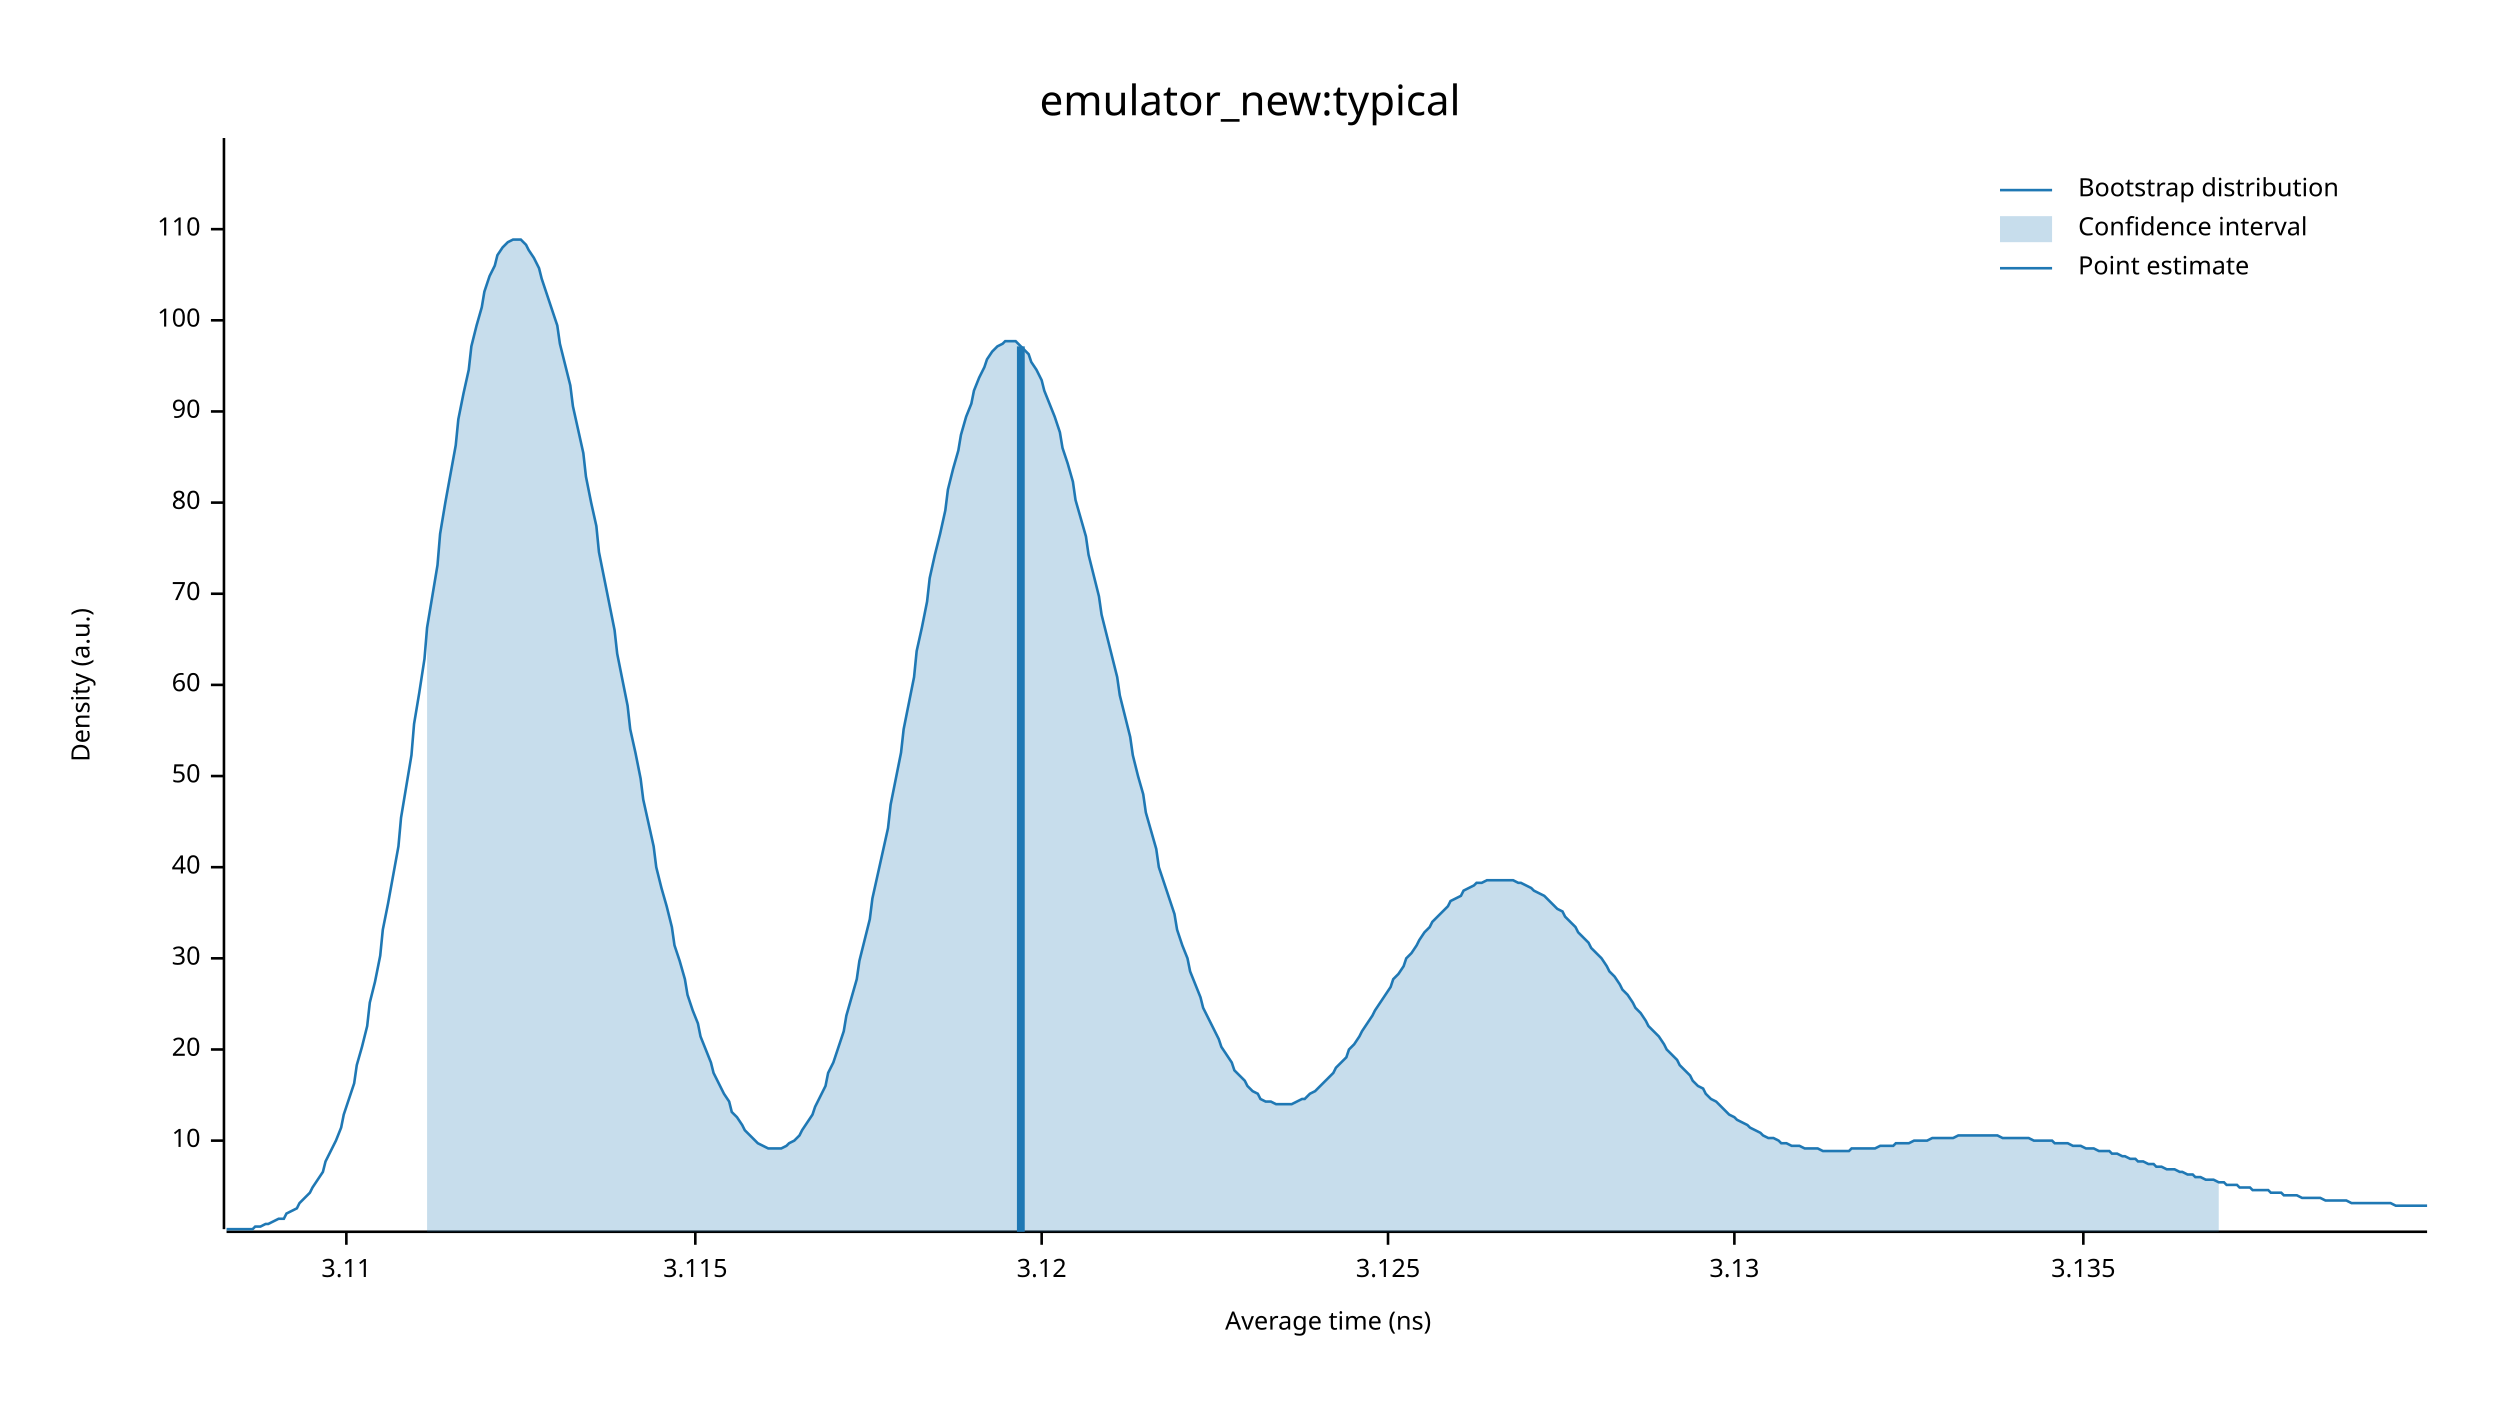
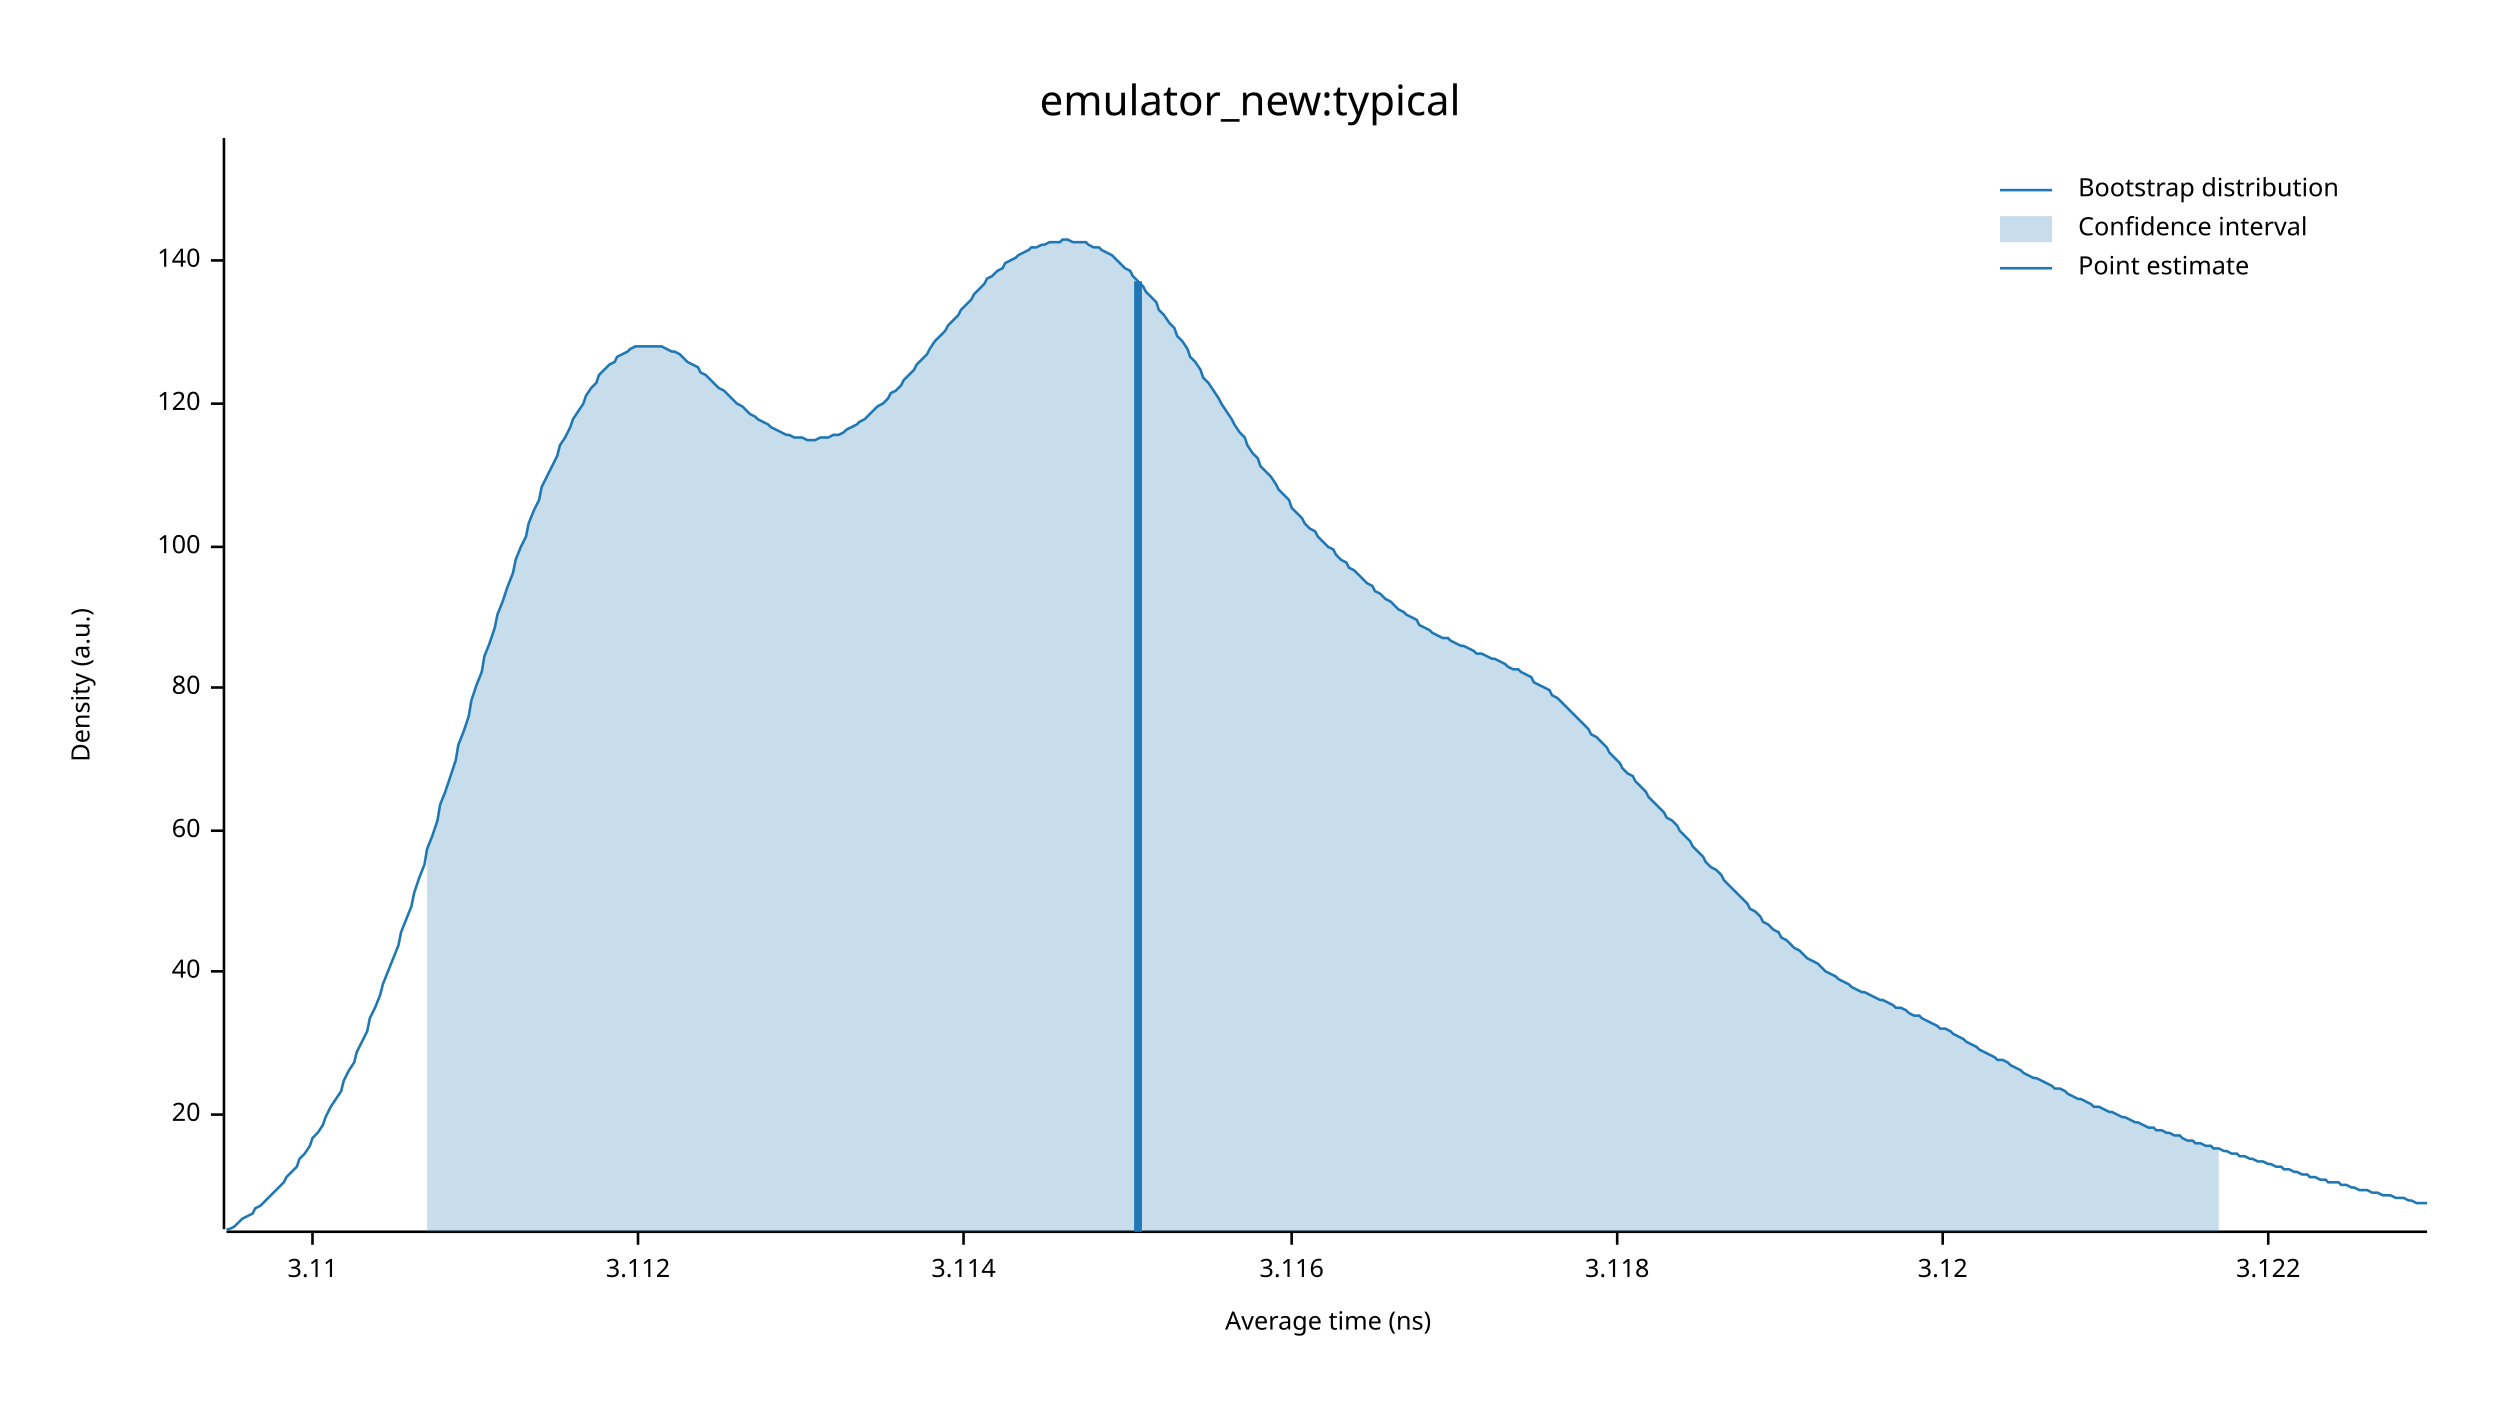
<svg xmlns="http://www.w3.org/2000/svg" width="960" height="540" viewBox="0 0 960 540">
  <text x="480" y="32" dy="0.76em" text-anchor="middle" font-family="sans-serif" font-size="16.129" opacity="1" fill="#000000">
emulator_new:typical
</text>
  <text x="27" y="263" dy="0.76em" text-anchor="middle" font-family="sans-serif" font-size="9.677" opacity="1" fill="#000000" transform="rotate(270, 27, 263)">
Density (a.u.)
</text>
  <text x="510" y="513" dy="-0.5ex" text-anchor="middle" font-family="sans-serif" font-size="9.677" opacity="1" fill="#000000">
Average time (ns)
</text>
  <polyline fill="none" opacity="1" stroke="#000000" stroke-width="1" points="86,53 86,472 " />
-   <text x="77" y="438" dy="0.5ex" text-anchor="end" font-family="sans-serif" font-size="9.677" opacity="1" fill="#000000">
- 10
- </text>
-   <polyline fill="none" opacity="1" stroke="#000000" stroke-width="1" points="81,438 86,438 " />
-   <text x="77" y="403" dy="0.5ex" text-anchor="end" font-family="sans-serif" font-size="9.677" opacity="1" fill="#000000">
+   <text x="77" y="428" dy="0.5ex" text-anchor="end" font-family="sans-serif" font-size="9.677" opacity="1" fill="#000000">
20
</text>
-   <polyline fill="none" opacity="1" stroke="#000000" stroke-width="1" points="81,403 86,403 " />
-   <text x="77" y="368" dy="0.5ex" text-anchor="end" font-family="sans-serif" font-size="9.677" opacity="1" fill="#000000">
- 30
- </text>
-   <polyline fill="none" opacity="1" stroke="#000000" stroke-width="1" points="81,368 86,368 " />
-   <text x="77" y="333" dy="0.5ex" text-anchor="end" font-family="sans-serif" font-size="9.677" opacity="1" fill="#000000">
+   <polyline fill="none" opacity="1" stroke="#000000" stroke-width="1" points="81,428 86,428 " />
+   <text x="77" y="373" dy="0.5ex" text-anchor="end" font-family="sans-serif" font-size="9.677" opacity="1" fill="#000000">
40
</text>
-   <polyline fill="none" opacity="1" stroke="#000000" stroke-width="1" points="81,333 86,333 " />
-   <text x="77" y="298" dy="0.5ex" text-anchor="end" font-family="sans-serif" font-size="9.677" opacity="1" fill="#000000">
- 50
- </text>
-   <polyline fill="none" opacity="1" stroke="#000000" stroke-width="1" points="81,298 86,298 " />
-   <text x="77" y="263" dy="0.5ex" text-anchor="end" font-family="sans-serif" font-size="9.677" opacity="1" fill="#000000">
+   <polyline fill="none" opacity="1" stroke="#000000" stroke-width="1" points="81,373 86,373 " />
+   <text x="77" y="319" dy="0.5ex" text-anchor="end" font-family="sans-serif" font-size="9.677" opacity="1" fill="#000000">
60
</text>
-   <polyline fill="none" opacity="1" stroke="#000000" stroke-width="1" points="81,263 86,263 " />
-   <text x="77" y="228" dy="0.5ex" text-anchor="end" font-family="sans-serif" font-size="9.677" opacity="1" fill="#000000">
- 70
- </text>
-   <polyline fill="none" opacity="1" stroke="#000000" stroke-width="1" points="81,228 86,228 " />
-   <text x="77" y="193" dy="0.5ex" text-anchor="end" font-family="sans-serif" font-size="9.677" opacity="1" fill="#000000">
+   <polyline fill="none" opacity="1" stroke="#000000" stroke-width="1" points="81,319 86,319 " />
+   <text x="77" y="264" dy="0.5ex" text-anchor="end" font-family="sans-serif" font-size="9.677" opacity="1" fill="#000000">
80
</text>
-   <polyline fill="none" opacity="1" stroke="#000000" stroke-width="1" points="81,193 86,193 " />
-   <text x="77" y="158" dy="0.5ex" text-anchor="end" font-family="sans-serif" font-size="9.677" opacity="1" fill="#000000">
- 90
- </text>
-   <polyline fill="none" opacity="1" stroke="#000000" stroke-width="1" points="81,158 86,158 " />
-   <text x="77" y="123" dy="0.5ex" text-anchor="end" font-family="sans-serif" font-size="9.677" opacity="1" fill="#000000">
+   <polyline fill="none" opacity="1" stroke="#000000" stroke-width="1" points="81,264 86,264 " />
+   <text x="77" y="210" dy="0.5ex" text-anchor="end" font-family="sans-serif" font-size="9.677" opacity="1" fill="#000000">
100
</text>
-   <polyline fill="none" opacity="1" stroke="#000000" stroke-width="1" points="81,123 86,123 " />
-   <text x="77" y="88" dy="0.5ex" text-anchor="end" font-family="sans-serif" font-size="9.677" opacity="1" fill="#000000">
- 110
+   <polyline fill="none" opacity="1" stroke="#000000" stroke-width="1" points="81,210 86,210 " />
+   <text x="77" y="155" dy="0.5ex" text-anchor="end" font-family="sans-serif" font-size="9.677" opacity="1" fill="#000000">
+ 120
</text>
-   <polyline fill="none" opacity="1" stroke="#000000" stroke-width="1" points="81,88 86,88 " />
+   <polyline fill="none" opacity="1" stroke="#000000" stroke-width="1" points="81,155 86,155 " />
+   <text x="77" y="100" dy="0.5ex" text-anchor="end" font-family="sans-serif" font-size="9.677" opacity="1" fill="#000000">
+ 140
+ </text>
+   <polyline fill="none" opacity="1" stroke="#000000" stroke-width="1" points="81,100 86,100 " />
  <polyline fill="none" opacity="1" stroke="#000000" stroke-width="1" points="87,473 932,473 " />
-   <text x="133" y="483" dy="0.76em" text-anchor="middle" font-family="sans-serif" font-size="9.677" opacity="1" fill="#000000">
+   <text x="120" y="483" dy="0.76em" text-anchor="middle" font-family="sans-serif" font-size="9.677" opacity="1" fill="#000000">
3.11
</text>
-   <polyline fill="none" opacity="1" stroke="#000000" stroke-width="1" points="133,473 133,478 " />
-   <text x="267" y="483" dy="0.76em" text-anchor="middle" font-family="sans-serif" font-size="9.677" opacity="1" fill="#000000">
- 3.115
+   <polyline fill="none" opacity="1" stroke="#000000" stroke-width="1" points="120,473 120,478 " />
+   <text x="245" y="483" dy="0.76em" text-anchor="middle" font-family="sans-serif" font-size="9.677" opacity="1" fill="#000000">
+ 3.112
</text>
-   <polyline fill="none" opacity="1" stroke="#000000" stroke-width="1" points="267,473 267,478 " />
-   <text x="400" y="483" dy="0.76em" text-anchor="middle" font-family="sans-serif" font-size="9.677" opacity="1" fill="#000000">
+   <polyline fill="none" opacity="1" stroke="#000000" stroke-width="1" points="245,473 245,478 " />
+   <text x="370" y="483" dy="0.76em" text-anchor="middle" font-family="sans-serif" font-size="9.677" opacity="1" fill="#000000">
+ 3.114
+ </text>
+   <polyline fill="none" opacity="1" stroke="#000000" stroke-width="1" points="370,473 370,478 " />
+   <text x="496" y="483" dy="0.76em" text-anchor="middle" font-family="sans-serif" font-size="9.677" opacity="1" fill="#000000">
+ 3.116
+ </text>
+   <polyline fill="none" opacity="1" stroke="#000000" stroke-width="1" points="496,473 496,478 " />
+   <text x="621" y="483" dy="0.76em" text-anchor="middle" font-family="sans-serif" font-size="9.677" opacity="1" fill="#000000">
+ 3.118
+ </text>
+   <polyline fill="none" opacity="1" stroke="#000000" stroke-width="1" points="621,473 621,478 " />
+   <text x="746" y="483" dy="0.76em" text-anchor="middle" font-family="sans-serif" font-size="9.677" opacity="1" fill="#000000">
3.12
</text>
-   <polyline fill="none" opacity="1" stroke="#000000" stroke-width="1" points="400,473 400,478 " />
-   <text x="533" y="483" dy="0.76em" text-anchor="middle" font-family="sans-serif" font-size="9.677" opacity="1" fill="#000000">
- 3.125
+   <polyline fill="none" opacity="1" stroke="#000000" stroke-width="1" points="746,473 746,478 " />
+   <text x="871" y="483" dy="0.76em" text-anchor="middle" font-family="sans-serif" font-size="9.677" opacity="1" fill="#000000">
+ 3.122
</text>
-   <polyline fill="none" opacity="1" stroke="#000000" stroke-width="1" points="533,473 533,478 " />
-   <text x="666" y="483" dy="0.76em" text-anchor="middle" font-family="sans-serif" font-size="9.677" opacity="1" fill="#000000">
- 3.13
- </text>
-   <polyline fill="none" opacity="1" stroke="#000000" stroke-width="1" points="666,473 666,478 " />
-   <text x="800" y="483" dy="0.76em" text-anchor="middle" font-family="sans-serif" font-size="9.677" opacity="1" fill="#000000">
- 3.135
- </text>
-   <polyline fill="none" opacity="1" stroke="#000000" stroke-width="1" points="800,473 800,478 " />
-   <polyline fill="none" opacity="1" stroke="#1F78B4" stroke-width="1" points="87,472 88,472 90,472 92,472 93,472 95,472 97,472 98,471 100,471 102,470 103,470 105,469 107,468 109,468 110,466 112,465 114,464 115,462 117,460 119,458 120,456 122,453 124,450 125,446 127,442 129,438 131,433 132,428 134,422 136,416 137,409 139,402 141,394 142,385 144,377 146,367 147,357 149,347 151,336 153,325 154,314 156,302 158,290 159,278 161,266 163,253 164,241 166,229 168,217 169,205 171,193 173,182 175,171 176,161 178,151 180,142 181,133 183,125 185,118 186,112 188,106 190,102 191,98 193,95 195,93 197,92 198,92 200,92 202,94 203,96 205,99 207,103 208,107 210,113 212,119 214,125 215,132 217,140 219,148 220,156 222,165 224,174 225,183 227,193 229,202 230,212 232,222 234,232 236,242 237,251 239,261 241,271 242,280 244,289 246,299 247,307 249,316 251,325 252,333 254,341 256,348 258,356 259,363 261,369 263,376 264,382 266,388 268,393 269,398 271,403 273,408 274,412 276,416 278,420 280,423 281,427 283,429 285,432 286,434 288,436 290,438 291,439 293,440 295,441 296,441 298,441 300,441 302,440 303,439 305,438 307,436 308,434 310,431 312,428 313,425 315,421 317,417 318,412 320,408 322,402 324,396 325,390 327,383 329,376 330,369 332,361 334,353 335,345 337,336 339,327 341,318 342,309 344,299 346,289 347,280 349,270 351,260 352,250 354,241 356,231 357,222 359,213 361,205 363,196 364,188 366,180 368,173 369,167 371,160 373,155 374,150 376,145 378,141 379,138 381,135 383,133 385,132 386,131 388,131 390,131 391,132 393,134 395,136 396,139 398,142 400,146 401,150 403,155 405,160 407,166 408,172 410,178 412,185 413,192 415,199 417,206 418,213 420,221 422,229 423,236 425,244 427,252 429,260 430,267 432,275 434,283 435,290 437,298 439,305 440,312 442,319 444,326 445,333 447,339 449,345 451,351 452,357 454,363 456,368 457,373 459,378 461,383 462,387 464,391 466,395 468,399 469,402 471,405 473,408 474,411 476,413 478,415 479,417 481,419 483,420 484,422 486,423 488,423 490,424 491,424 493,424 495,424 496,424 498,423 500,422 501,422 503,420 505,419 506,418 508,416 510,414 512,412 513,410 515,408 517,406 518,403 520,401 522,398 523,396 525,393 527,390 528,388 530,385 532,382 534,379 535,376 537,374 539,371 540,368 542,366 544,363 545,361 547,358 549,356 550,354 552,352 554,350 556,348 557,346 559,345 561,344 562,342 564,341 566,340 567,339 569,339 571,338 573,338 574,338 576,338 578,338 579,338 581,338 583,339 584,339 586,340 588,341 589,342 591,343 593,344 595,346 596,347 598,349 600,350 601,352 603,354 605,356 606,358 608,360 610,362 611,364 613,366 615,368 617,371 618,373 620,375 622,378 623,380 625,382 627,385 628,387 630,389 632,392 633,394 635,396 637,398 639,401 640,403 642,405 644,407 645,409 647,411 649,413 650,415 652,417 654,418 655,420 657,422 659,423 661,425 662,426 664,428 666,429 667,430 669,431 671,432 672,433 674,434 676,435 677,436 679,437 681,437 683,438 684,439 686,439 688,440 689,440 691,440 693,441 694,441 696,441 698,441 700,442 701,442 703,442 705,442 706,442 708,442 710,442 711,441 713,441 715,441 716,441 718,441 720,441 722,440 723,440 725,440 727,440 728,439 730,439 732,439 733,439 735,438 737,438 738,438 740,438 742,437 744,437 745,437 747,437 749,437 750,437 752,436 754,436 755,436 757,436 759,436 760,436 762,436 764,436 766,436 767,436 769,437 771,437 772,437 774,437 776,437 777,437 779,437 781,438 782,438 784,438 786,438 788,438 789,439 791,439 793,439 794,439 796,440 798,440 799,440 801,441 803,441 804,441 806,442 808,442 810,442 811,443 813,443 815,444 816,444 818,445 820,445 821,446 823,446 825,447 827,447 828,448 830,448 832,449 833,449 835,449 837,450 838,450 840,451 842,451 843,452 845,452 847,453 849,453 850,453 852,454 854,454 855,455 857,455 859,455 860,456 862,456 864,456 865,457 867,457 869,457 871,457 872,458 874,458 876,458 877,459 879,459 881,459 882,459 884,460 886,460 887,460 889,460 891,460 893,461 894,461 896,461 898,461 899,461 901,461 903,462 904,462 906,462 908,462 909,462 911,462 913,462 915,462 916,462 918,462 920,463 921,463 923,463 925,463 926,463 928,463 930,463 932,463 " />
-   <polygon opacity="0.25" fill="#1F78B4" points="164,241 166,229 168,217 169,205 171,193 173,182 175,171 176,161 178,151 180,142 181,133 183,125 185,118 186,112 188,106 190,102 191,98 193,95 195,93 197,92 198,92 200,92 202,94 203,96 205,99 207,103 208,107 210,113 212,119 214,125 215,132 217,140 219,148 220,156 222,165 224,174 225,183 227,193 229,202 230,212 232,222 234,232 236,242 237,251 239,261 241,271 242,280 244,289 246,299 247,307 249,316 251,325 252,333 254,341 256,348 258,356 259,363 261,369 263,376 264,382 266,388 268,393 269,398 271,403 273,408 274,412 276,416 278,420 280,423 281,427 283,429 285,432 286,434 288,436 290,438 291,439 293,440 295,441 296,441 298,441 300,441 302,440 303,439 305,438 307,436 308,434 310,431 312,428 313,425 315,421 317,417 318,412 320,408 322,402 324,396 325,390 327,383 329,376 330,369 332,361 334,353 335,345 337,336 339,327 341,318 342,309 344,299 346,289 347,280 349,270 351,260 352,250 354,241 356,231 357,222 359,213 361,205 363,196 364,188 366,180 368,173 369,167 371,160 373,155 374,150 376,145 378,141 379,138 381,135 383,133 385,132 386,131 388,131 390,131 391,132 393,134 395,136 396,139 398,142 400,146 401,150 403,155 405,160 407,166 408,172 410,178 412,185 413,192 415,199 417,206 418,213 420,221 422,229 423,236 425,244 427,252 429,260 430,267 432,275 434,283 435,290 437,298 439,305 440,312 442,319 444,326 445,333 447,339 449,345 451,351 452,357 454,363 456,368 457,373 459,378 461,383 462,387 464,391 466,395 468,399 469,402 471,405 473,408 474,411 476,413 478,415 479,417 481,419 483,420 484,422 486,423 488,423 490,424 491,424 493,424 495,424 496,424 498,423 500,422 501,422 503,420 505,419 506,418 508,416 510,414 512,412 513,410 515,408 517,406 518,403 520,401 522,398 523,396 525,393 527,390 528,388 530,385 532,382 534,379 535,376 537,374 539,371 540,368 542,366 544,363 545,361 547,358 549,356 550,354 552,352 554,350 556,348 557,346 559,345 561,344 562,342 564,341 566,340 567,339 569,339 571,338 573,338 574,338 576,338 578,338 579,338 581,338 583,339 584,339 586,340 588,341 589,342 591,343 593,344 595,346 596,347 598,349 600,350 601,352 603,354 605,356 606,358 608,360 610,362 611,364 613,366 615,368 617,371 618,373 620,375 622,378 623,380 625,382 627,385 628,387 630,389 632,392 633,394 635,396 637,398 639,401 640,403 642,405 644,407 645,409 647,411 649,413 650,415 652,417 654,418 655,420 657,422 659,423 661,425 662,426 664,428 666,429 667,430 669,431 671,432 672,433 674,434 676,435 677,436 679,437 681,437 683,438 684,439 686,439 688,440 689,440 691,440 693,441 694,441 696,441 698,441 700,442 701,442 703,442 705,442 706,442 708,442 710,442 711,441 713,441 715,441 716,441 718,441 720,441 722,440 723,440 725,440 727,440 728,439 730,439 732,439 733,439 735,438 737,438 738,438 740,438 742,437 744,437 745,437 747,437 749,437 750,437 752,436 754,436 755,436 757,436 759,436 760,436 762,436 764,436 766,436 767,436 769,437 771,437 772,437 774,437 776,437 777,437 779,437 781,438 782,438 784,438 786,438 788,438 789,439 791,439 793,439 794,439 796,440 798,440 799,440 801,441 803,441 804,441 806,442 808,442 810,442 811,443 813,443 815,444 816,444 818,445 820,445 821,446 823,446 825,447 827,447 828,448 830,448 832,449 833,449 835,449 837,450 838,450 840,451 842,451 843,452 845,452 847,453 849,453 850,453 852,454 852,473 164,473 " />
-   <polyline fill="none" opacity="1" stroke="#1F78B4" stroke-width="3" points="392,473 392,133 " />
+   <polyline fill="none" opacity="1" stroke="#000000" stroke-width="1" points="871,473 871,478 " />
+   <polyline fill="none" opacity="1" stroke="#1F78B4" stroke-width="1" points="87,472 88,472 90,471 92,469 93,468 95,467 97,466 98,464 100,463 102,461 103,460 105,458 107,456 109,454 110,452 112,450 114,448 115,445 117,443 119,440 120,437 122,435 124,432 125,429 127,425 129,422 131,419 132,415 134,411 136,408 137,404 139,400 141,396 142,391 144,387 146,382 147,378 149,373 151,368 153,363 154,358 156,353 158,348 159,343 161,337 163,332 164,326 166,321 168,315 169,309 171,304 173,298 175,292 176,286 178,281 180,275 181,269 183,263 185,258 186,252 188,247 190,241 191,236 193,231 195,225 197,220 198,215 200,210 202,206 203,201 205,196 207,192 208,187 210,183 212,179 214,175 215,171 217,168 219,164 220,161 222,158 224,155 225,152 227,149 229,147 230,144 232,142 234,140 236,139 237,137 239,136 241,135 242,134 244,133 246,133 247,133 249,133 251,133 252,133 254,133 256,134 258,135 259,135 261,136 263,138 264,139 266,140 268,141 269,143 271,144 273,146 274,147 276,149 278,150 280,152 281,153 283,155 285,156 286,157 288,159 290,160 291,161 293,162 295,163 296,164 298,165 300,166 302,167 303,167 305,168 307,168 308,168 310,169 312,169 313,169 315,168 317,168 318,168 320,167 322,167 324,166 325,165 327,164 329,163 330,162 332,161 334,159 335,158 337,156 339,155 341,153 342,151 344,150 346,148 347,146 349,144 351,142 352,140 354,138 356,136 357,134 359,131 361,129 363,127 364,125 366,123 368,121 369,119 371,117 373,115 374,113 376,111 378,109 379,107 381,106 383,104 385,103 386,101 388,100 390,99 391,98 393,97 395,96 396,95 398,95 400,94 401,94 403,93 405,93 407,93 408,92 410,92 412,93 413,93 415,93 417,93 418,94 420,95 422,95 423,96 425,97 427,98 429,100 430,101 432,103 434,104 435,106 437,108 439,110 440,112 442,114 444,116 445,119 447,121 449,124 451,126 452,129 454,131 456,134 457,137 459,139 461,142 462,145 464,147 466,150 468,153 469,155 471,158 473,161 474,163 476,166 478,168 479,171 481,174 483,176 484,179 486,181 488,183 490,186 491,188 493,190 495,192 496,195 498,197 500,199 501,201 503,203 505,204 506,206 508,208 510,210 512,211 513,213 515,215 517,216 518,218 520,219 522,221 523,222 525,224 527,225 528,227 530,228 532,230 534,231 535,232 537,234 539,235 540,236 542,237 544,238 545,240 547,241 549,242 550,243 552,244 554,245 556,245 557,246 559,247 561,248 562,248 564,249 566,250 567,251 569,251 571,252 573,253 574,253 576,254 578,255 579,256 581,257 583,257 584,258 586,259 588,260 589,262 591,263 593,264 595,265 596,267 598,268 600,270 601,271 603,273 605,275 606,276 608,278 610,280 611,282 613,283 615,285 617,287 618,289 620,291 622,293 623,295 625,297 627,298 628,300 630,302 632,304 633,306 635,308 637,310 639,312 640,314 642,315 644,317 645,319 647,321 649,323 650,325 652,327 654,329 655,331 657,333 659,334 661,336 662,338 664,340 666,342 667,343 669,345 671,347 672,349 674,350 676,352 677,354 679,355 681,357 683,358 684,360 686,361 688,363 689,364 691,365 693,367 694,368 696,369 698,370 700,372 701,373 703,374 705,375 706,376 708,377 710,378 711,379 713,380 715,381 716,381 718,382 720,383 722,384 723,384 725,385 727,386 728,387 730,387 732,388 733,389 735,390 737,390 738,391 740,392 742,393 744,394 745,395 747,395 749,396 750,397 752,398 754,399 755,400 757,401 759,402 760,403 762,404 764,405 766,406 767,407 769,407 771,408 772,409 774,410 776,411 777,412 779,413 781,414 782,414 784,415 786,416 788,417 789,418 791,418 793,419 794,420 796,421 798,422 799,422 801,423 803,424 804,425 806,425 808,426 810,427 811,427 813,428 815,429 816,429 818,430 820,431 821,431 823,432 825,433 827,433 828,434 830,434 832,435 833,435 835,436 837,436 838,437 840,438 842,438 843,439 845,439 847,440 849,440 850,441 852,441 854,442 855,442 857,443 859,443 860,444 862,444 864,445 865,445 867,446 869,446 871,447 872,447 874,448 876,448 877,449 879,449 881,450 882,450 884,451 886,451 887,452 889,452 891,453 893,453 894,454 896,454 898,454 899,455 901,455 903,456 904,456 906,457 908,457 909,457 911,458 913,458 915,459 916,459 918,459 920,460 921,460 923,460 925,461 926,461 928,462 930,462 932,462 " />
+   <polygon opacity="0.25" fill="#1F78B4" points="164,326 166,321 168,315 169,309 171,304 173,298 175,292 176,286 178,281 180,275 181,269 183,263 185,258 186,252 188,247 190,241 191,236 193,231 195,225 197,220 198,215 200,210 202,206 203,201 205,196 207,192 208,187 210,183 212,179 214,175 215,171 217,168 219,164 220,161 222,158 224,155 225,152 227,149 229,147 230,144 232,142 234,140 236,139 237,137 239,136 241,135 242,134 244,133 246,133 247,133 249,133 251,133 252,133 254,133 256,134 258,135 259,135 261,136 263,138 264,139 266,140 268,141 269,143 271,144 273,146 274,147 276,149 278,150 280,152 281,153 283,155 285,156 286,157 288,159 290,160 291,161 293,162 295,163 296,164 298,165 300,166 302,167 303,167 305,168 307,168 308,168 310,169 312,169 313,169 315,168 317,168 318,168 320,167 322,167 324,166 325,165 327,164 329,163 330,162 332,161 334,159 335,158 337,156 339,155 341,153 342,151 344,150 346,148 347,146 349,144 351,142 352,140 354,138 356,136 357,134 359,131 361,129 363,127 364,125 366,123 368,121 369,119 371,117 373,115 374,113 376,111 378,109 379,107 381,106 383,104 385,103 386,101 388,100 390,99 391,98 393,97 395,96 396,95 398,95 400,94 401,94 403,93 405,93 407,93 408,92 410,92 412,93 413,93 415,93 417,93 418,94 420,95 422,95 423,96 425,97 427,98 429,100 430,101 432,103 434,104 435,106 437,108 439,110 440,112 442,114 444,116 445,119 447,121 449,124 451,126 452,129 454,131 456,134 457,137 459,139 461,142 462,145 464,147 466,150 468,153 469,155 471,158 473,161 474,163 476,166 478,168 479,171 481,174 483,176 484,179 486,181 488,183 490,186 491,188 493,190 495,192 496,195 498,197 500,199 501,201 503,203 505,204 506,206 508,208 510,210 512,211 513,213 515,215 517,216 518,218 520,219 522,221 523,222 525,224 527,225 528,227 530,228 532,230 534,231 535,232 537,234 539,235 540,236 542,237 544,238 545,240 547,241 549,242 550,243 552,244 554,245 556,245 557,246 559,247 561,248 562,248 564,249 566,250 567,251 569,251 571,252 573,253 574,253 576,254 578,255 579,256 581,257 583,257 584,258 586,259 588,260 589,262 591,263 593,264 595,265 596,267 598,268 600,270 601,271 603,273 605,275 606,276 608,278 610,280 611,282 613,283 615,285 617,287 618,289 620,291 622,293 623,295 625,297 627,298 628,300 630,302 632,304 633,306 635,308 637,310 639,312 640,314 642,315 644,317 645,319 647,321 649,323 650,325 652,327 654,329 655,331 657,333 659,334 661,336 662,338 664,340 666,342 667,343 669,345 671,347 672,349 674,350 676,352 677,354 679,355 681,357 683,358 684,360 686,361 688,363 689,364 691,365 693,367 694,368 696,369 698,370 700,372 701,373 703,374 705,375 706,376 708,377 710,378 711,379 713,380 715,381 716,381 718,382 720,383 722,384 723,384 725,385 727,386 728,387 730,387 732,388 733,389 735,390 737,390 738,391 740,392 742,393 744,394 745,395 747,395 749,396 750,397 752,398 754,399 755,400 757,401 759,402 760,403 762,404 764,405 766,406 767,407 769,407 771,408 772,409 774,410 776,411 777,412 779,413 781,414 782,414 784,415 786,416 788,417 789,418 791,418 793,419 794,420 796,421 798,422 799,422 801,423 803,424 804,425 806,425 808,426 810,427 811,427 813,428 815,429 816,429 818,430 820,431 821,431 823,432 825,433 827,433 828,434 830,434 832,435 833,435 835,436 837,436 838,437 840,438 842,438 843,439 845,439 847,440 849,440 850,441 852,441 852,473 164,473 " />
+   <polyline fill="none" opacity="1" stroke="#1F78B4" stroke-width="3" points="437,473 437,108 " />
  <text x="798" y="68" dy="0.76em" text-anchor="start" font-family="sans-serif" font-size="9.677" opacity="1" fill="#000000">
Bootstrap distribution
</text>
  <text x="798" y="83" dy="0.76em" text-anchor="start" font-family="sans-serif" font-size="9.677" opacity="1" fill="#000000">
Confidence interval
</text>
  <text x="798" y="98" dy="0.76em" text-anchor="start" font-family="sans-serif" font-size="9.677" opacity="1" fill="#000000">
Point estimate
</text>
  <polyline fill="none" opacity="1" stroke="#1F78B4" stroke-width="1" points="768,73 788,73 " />
  <rect x="768" y="83" width="20" height="10" opacity="0.25" fill="#1F78B4" stroke="none" />
  <polyline fill="none" opacity="1" stroke="#1F78B4" stroke-width="1" points="768,103 788,103 " />
</svg>
